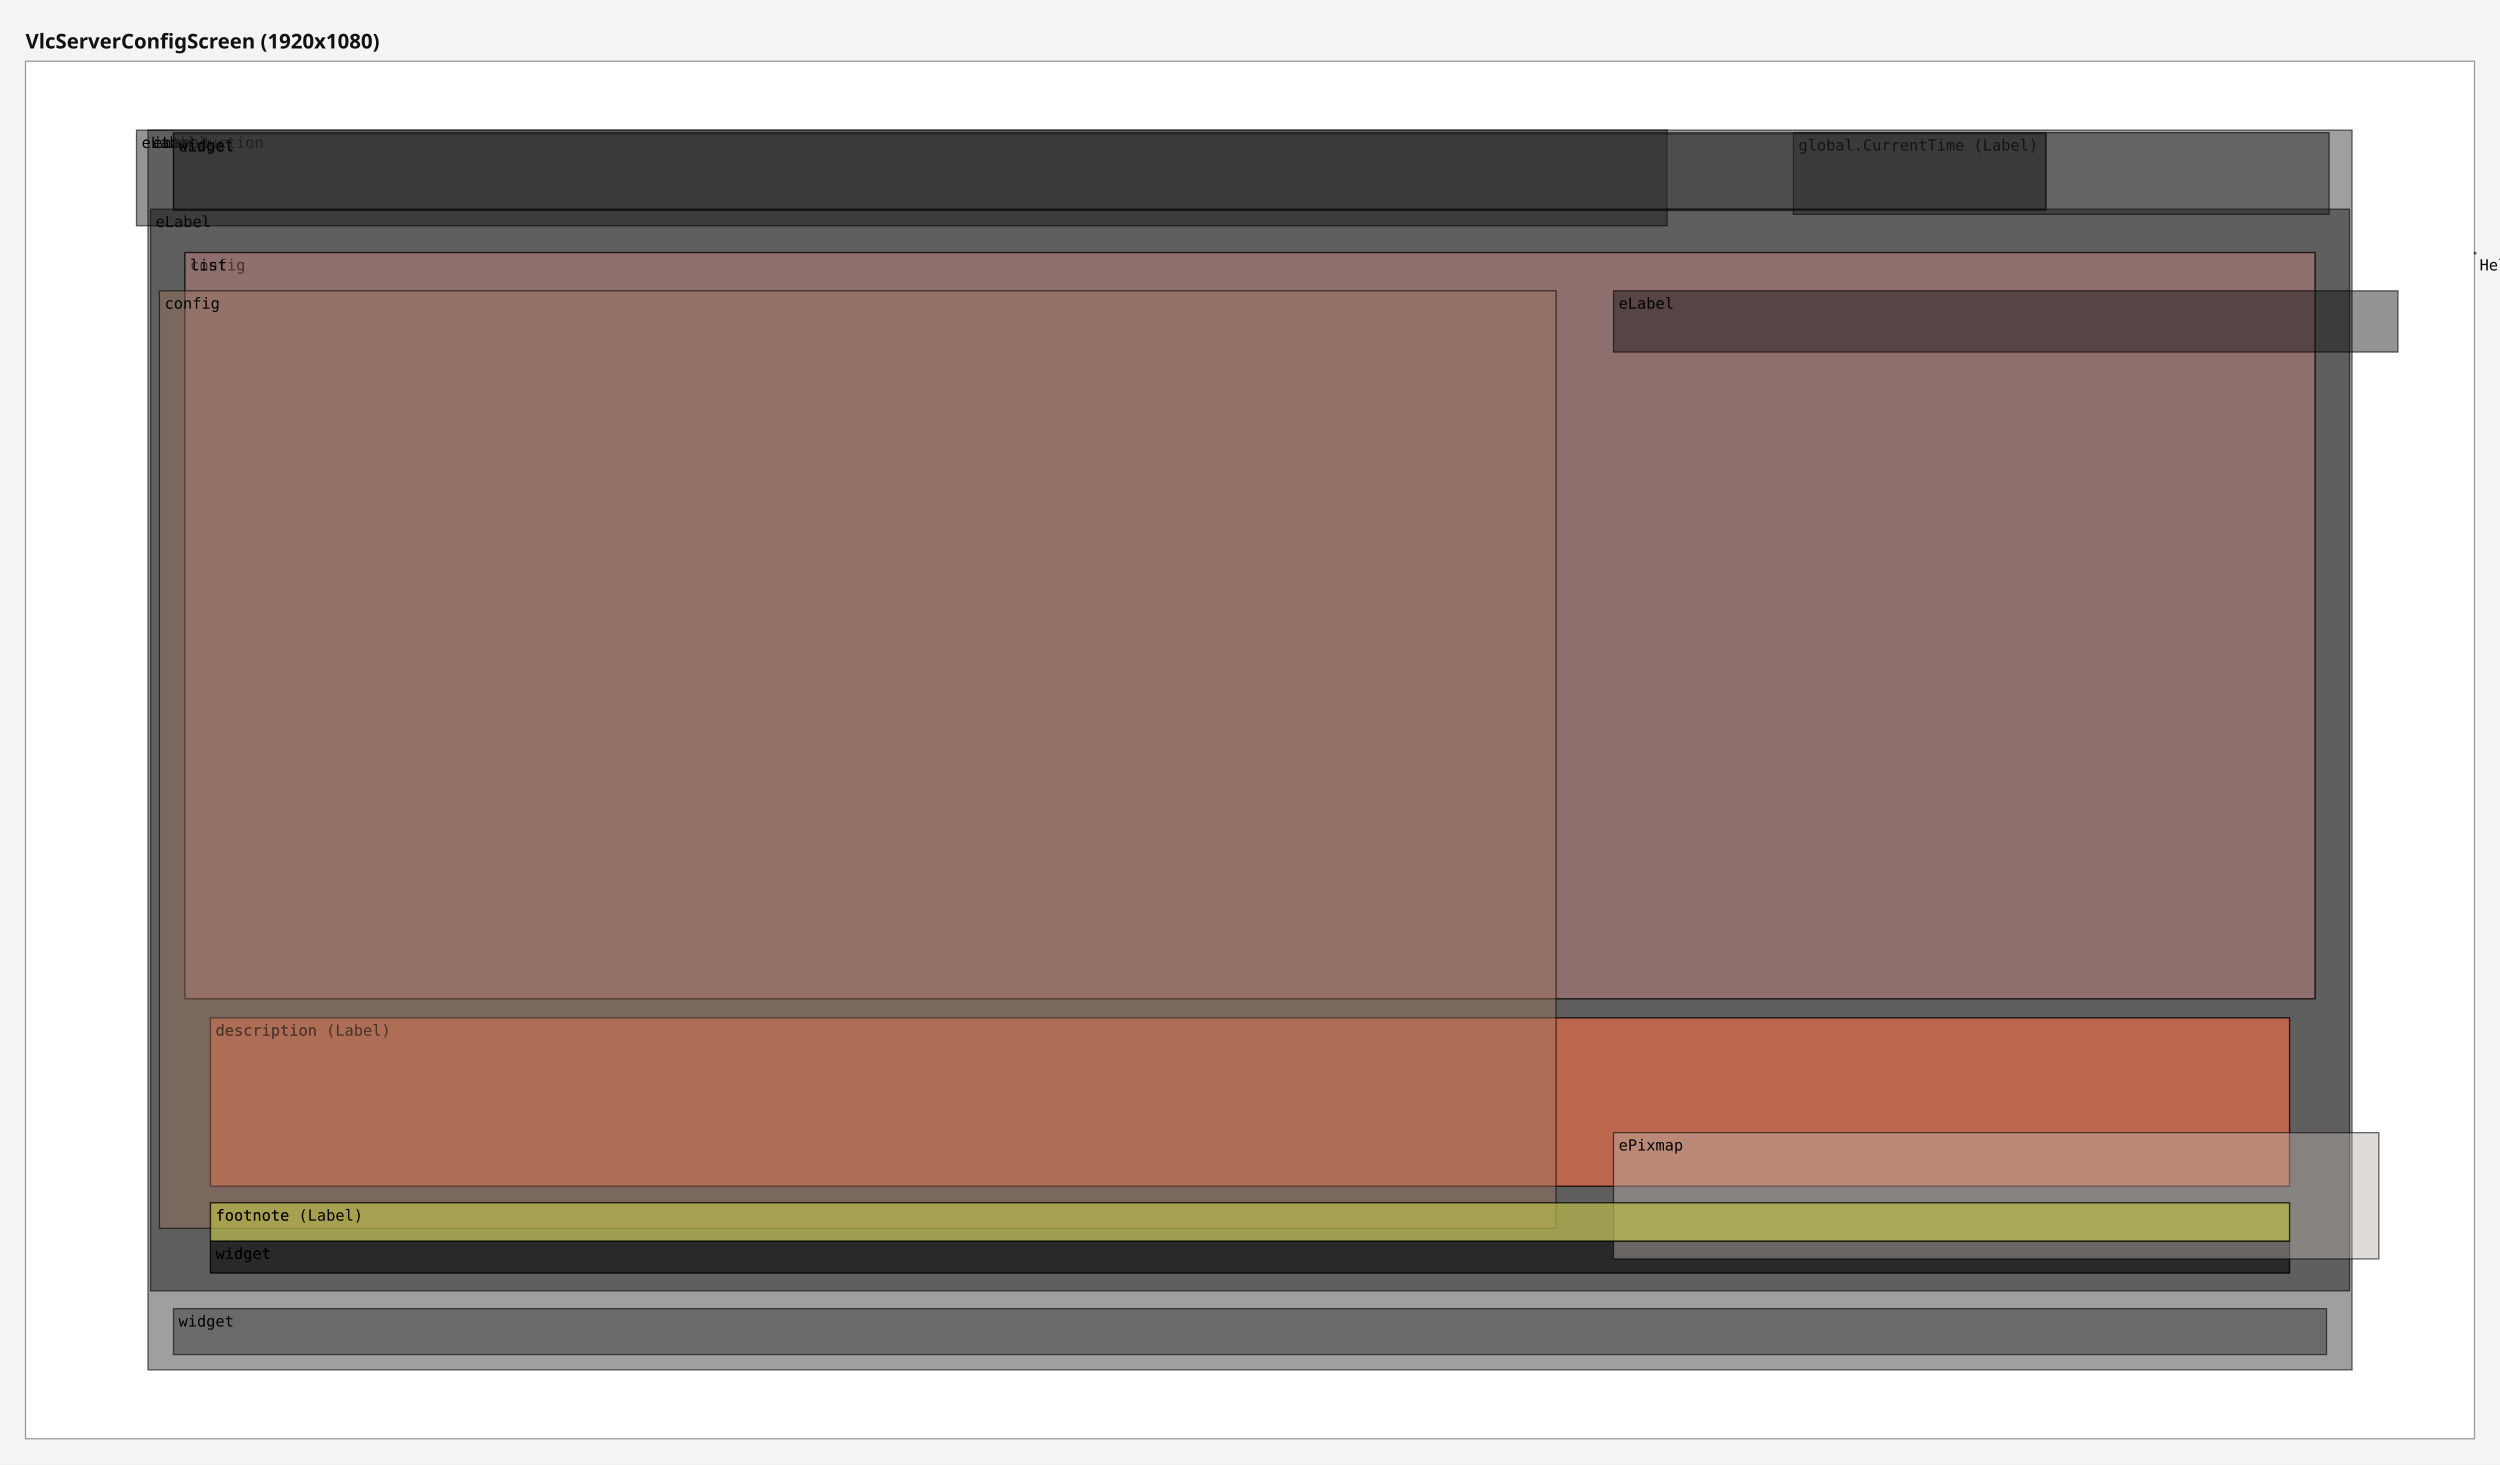
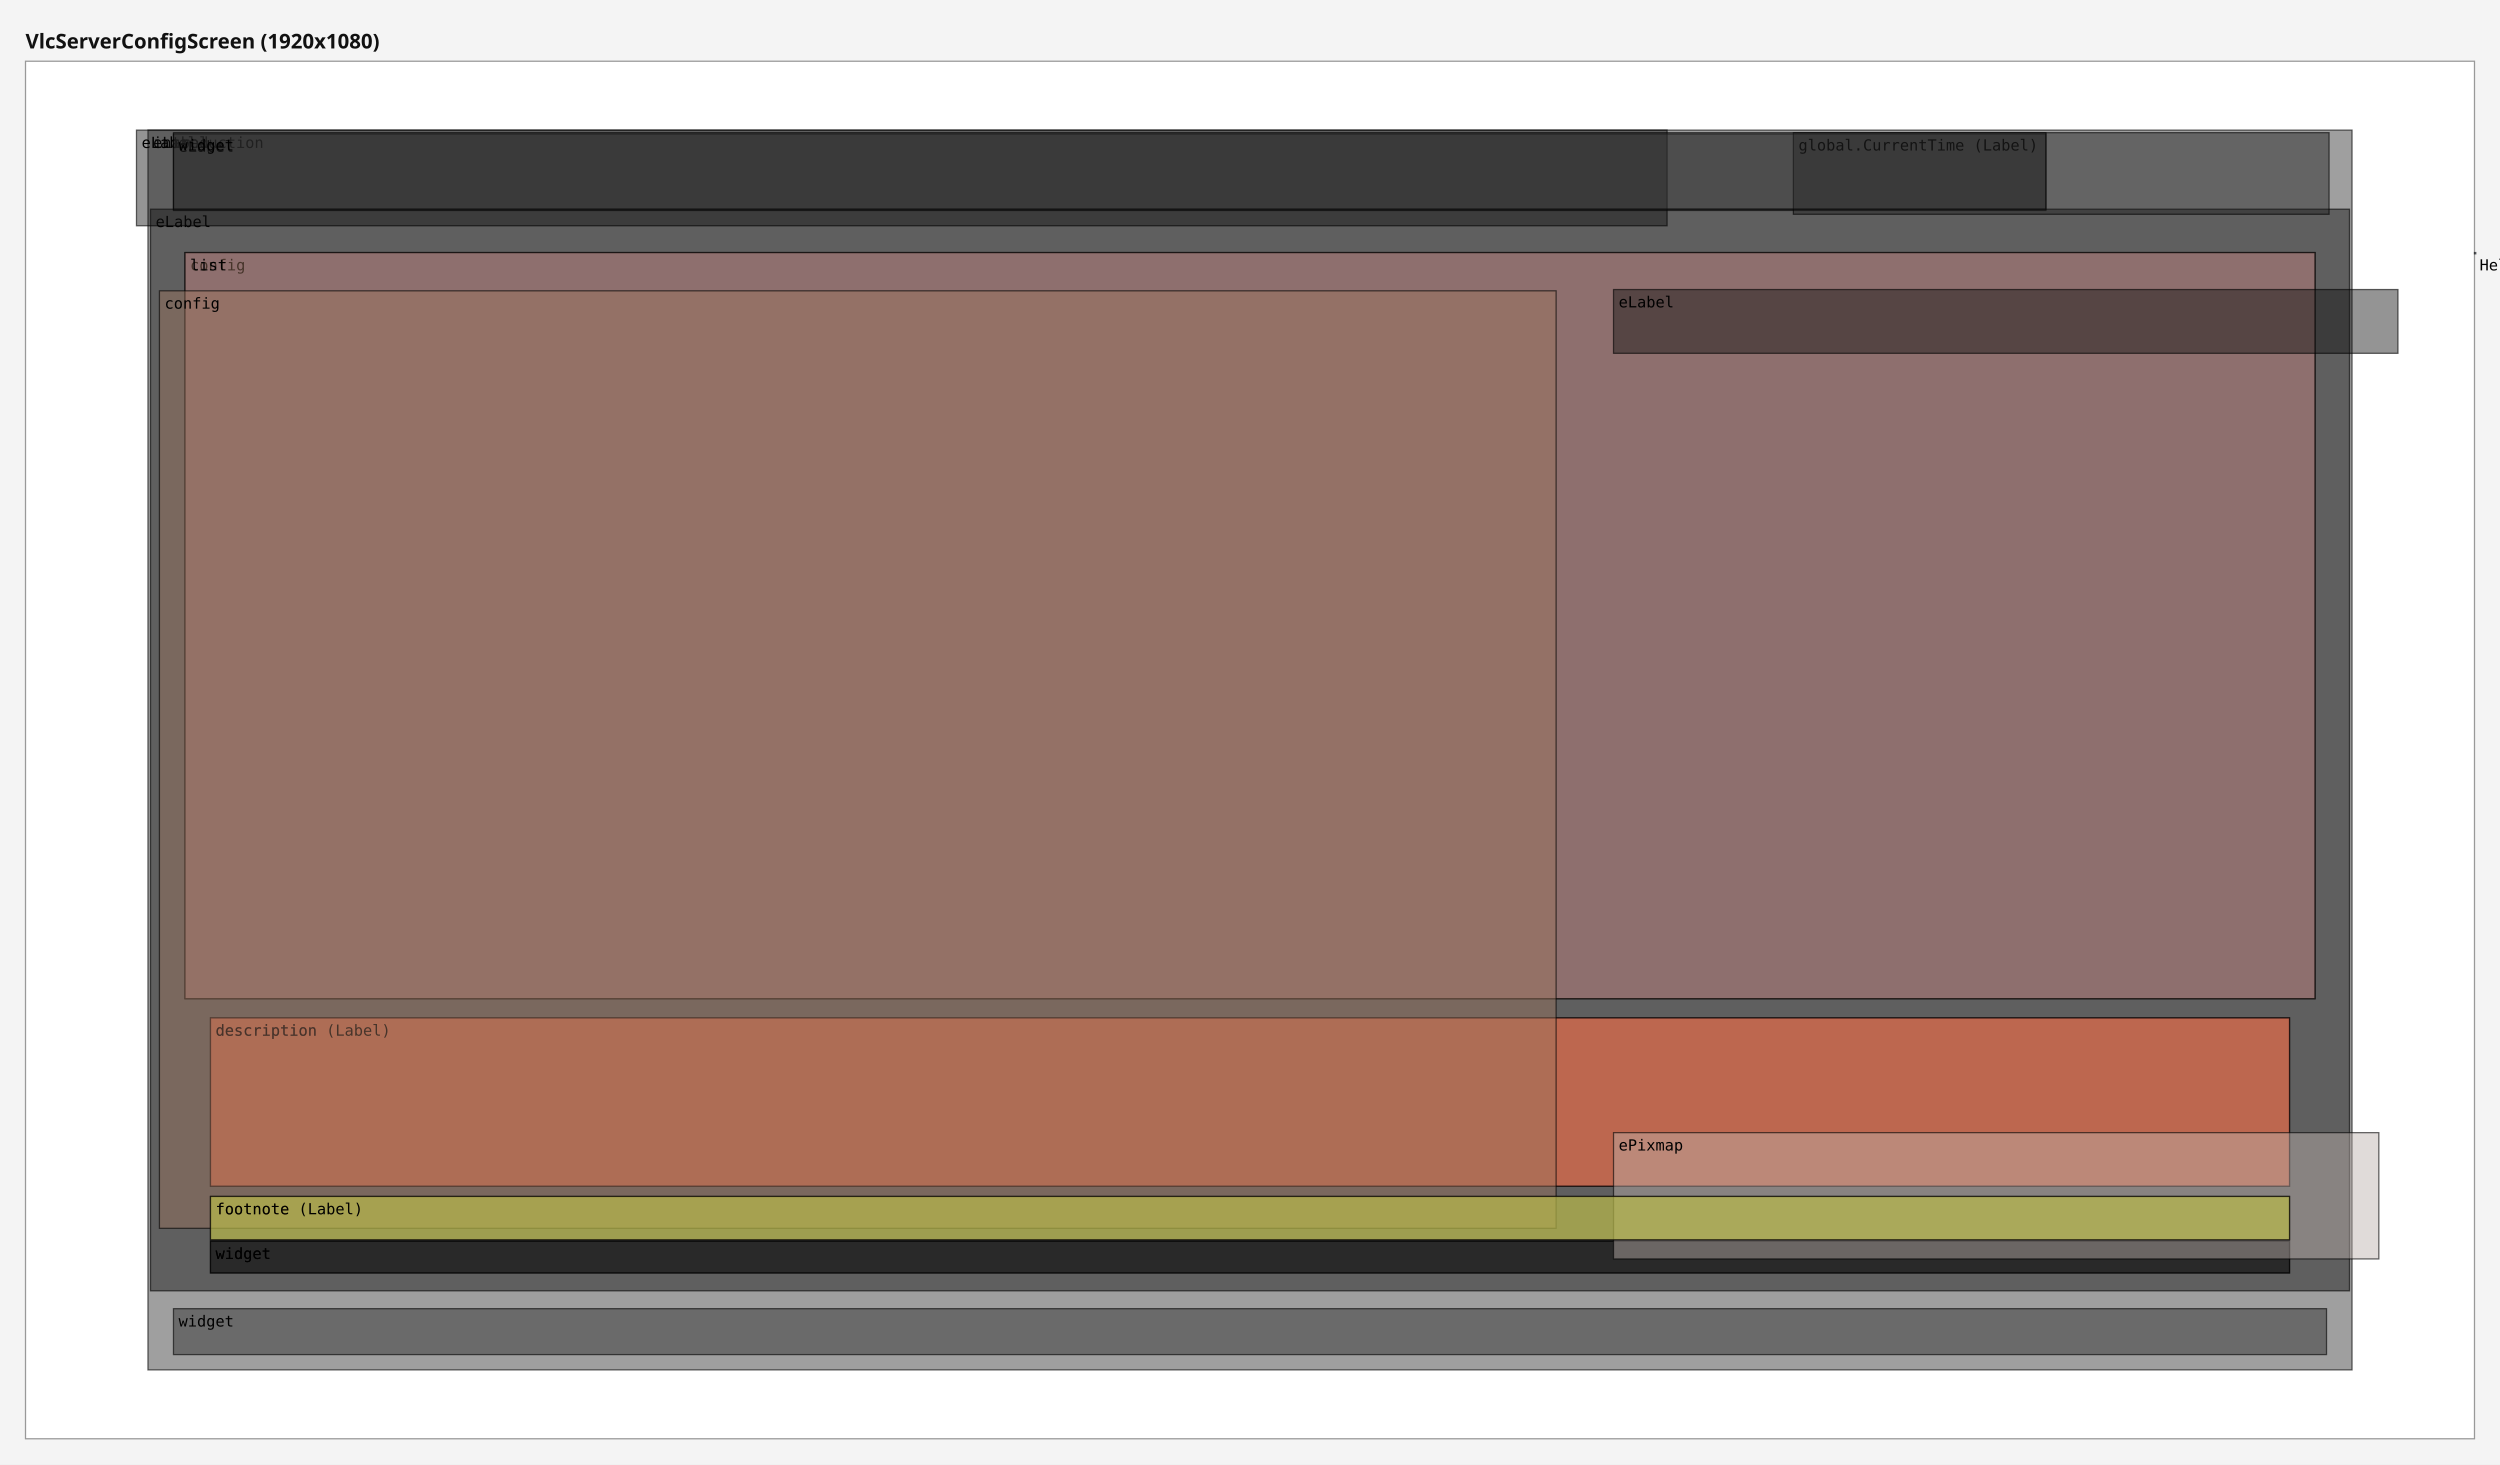
<svg xmlns="http://www.w3.org/2000/svg" width="1960" height="1148" viewBox="0 0 1960 1148">
  <rect x="0" y="0" width="1960" height="1148" fill="#f4f4f4" />
  <text x="20" y="38" font-family="sans-serif" font-size="16" font-weight="bold" fill="#111111">VlcServerConfigScreen (1920x1080)</text>
  <g data-screen="0" transform="translate(20,48)">
    <rect x="0" y="0" width="1920" height="1080" fill="#ffffff" stroke="#999999" stroke-width="1" />
    <g>
      <rect data-ref="0:0" x="96" y="54" width="1728" height="972" fill="#2c2c2c" fill-opacity="0.45" stroke="#000000" stroke-opacity="0.6" stroke-width="1" />
      <text x="100" y="68" font-family="monospace" font-size="12" fill="#000000">eLabel</text>
    </g>
    <g>
      <rect data-ref="0:1" x="98" y="116" width="1724" height="848" fill="#121212" fill-opacity="0.45" stroke="#000000" stroke-opacity="0.6" stroke-width="1" />
      <text x="102" y="130" font-family="monospace" font-size="12" fill="#000000">eLabel</text>
    </g>
    <g>
      <rect data-ref="0:6" x="125" y="150" width="1670" height="585" fill="#b07aa1" fill-opacity="0.45" stroke="#000000" stroke-opacity="0.6" stroke-width="1" />
      <text x="129" y="164" font-family="monospace" font-size="12" fill="#000000">config</text>
    </g>
    <g>
      <rect data-ref="0:7" x="145" y="925" width="1630" height="25" fill="#121212" fill-opacity="0.45" stroke="#000000" stroke-opacity="0.6" stroke-width="1" />
      <text x="149" y="939" font-family="monospace" font-size="12" fill="#000000">widget</text>
    </g>
    <g>
      <rect data-ref="0:8" x="125" y="150" width="1670" height="585" fill="#9c755f" fill-opacity="0.45" stroke="#000000" stroke-opacity="0.6" stroke-width="1" />
      <text x="129" y="164" font-family="monospace" font-size="12" fill="#000000">list</text>
    </g>
    <g>
      <rect data-ref="0:9" x="145" y="925" width="1630" height="25" fill="#121212" fill-opacity="0.45" stroke="#000000" stroke-opacity="0.6" stroke-width="1" />
      <text x="149" y="939" font-family="monospace" font-size="12" fill="#000000">widget</text>
    </g>
    <g>
      <rect data-ref="0:11" x="145" y="750" width="1630" height="132" fill="#f28e2b" fill-opacity="0.45" stroke="#000000" stroke-opacity="0.6" stroke-width="1" />
      <text x="149" y="764" font-family="monospace" font-size="12" fill="#000000">description</text>
    </g>
    <g>
      <rect data-ref="0:12" x="145" y="750" width="1630" height="132" fill="#e15759" fill-opacity="0.45" stroke="#000000" stroke-opacity="0.6" stroke-width="1" />
      <text x="149" y="764" font-family="monospace" font-size="12" fill="#000000">description (Label)</text>
    </g>
    <g>
      <rect data-ref="0:13" x="96" y="54" width="0" height="0" fill="#76b7b2" fill-opacity="0.45" stroke="#000000" stroke-opacity="0.6" stroke-width="1" />
      <text x="100" y="68" font-family="monospace" font-size="12" fill="#000000">introduction</text>
    </g>
    <g>
      <rect data-ref="0:16" x="87" y="54" width="1200" height="75" fill="#121212" fill-opacity="0.45" stroke="#000000" stroke-opacity="0.6" stroke-width="1" />
      <text x="91" y="68" font-family="monospace" font-size="12" fill="#000000">eLabel</text>
    </g>
    <g>
-       <rect data-ref="0:17" x="1245" y="180" width="615" height="48" fill="#121212" fill-opacity="0.45" stroke="#000000" stroke-opacity="0.6" stroke-width="1" />
-       <text x="1249" y="194" font-family="monospace" font-size="12" fill="#000000">eLabel</text>
+       <rect data-ref="0:17" x="1245" y="179" width="615" height="50" fill="#121212" fill-opacity="0.45" stroke="#000000" stroke-opacity="0.6" stroke-width="1" />
+       <text x="1249" y="193" font-family="monospace" font-size="12" fill="#000000">eLabel</text>
    </g>
    <g>
      <rect data-ref="0:18" x="105" y="180" width="1095" height="735" fill="#9c755f" fill-opacity="0.45" stroke="#000000" stroke-opacity="0.6" stroke-width="1" />
      <text x="109" y="194" font-family="monospace" font-size="12" fill="#000000">config</text>
    </g>
    <g>
      <rect data-ref="0:10" x="1920" y="150" width="1" height="1" fill="#4e79a7" fill-opacity="0.45" stroke="#000000" stroke-opacity="0.6" stroke-width="1" />
      <text x="1924" y="164" font-family="monospace" font-size="12" fill="#000000">HelpWindow</text>
    </g>
    <g>
      <rect data-ref="0:19" x="1245" y="840" width="600" height="99" fill="#bab0ac" fill-opacity="0.45" stroke="#000000" stroke-opacity="0.6" stroke-width="1" />
      <text x="1249" y="854" font-family="monospace" font-size="12" fill="#000000">ePixmap</text>
    </g>
    <g>
-       <rect data-ref="0:14" x="145" y="895" width="1630" height="30" fill="#59a14f" fill-opacity="0.45" stroke="#000000" stroke-opacity="0.6" stroke-width="1" />
-       <text x="149" y="909" font-family="monospace" font-size="12" fill="#000000">footnote</text>
+       <rect data-ref="0:14" x="145" y="890" width="1630" height="34" fill="#59a14f" fill-opacity="0.45" stroke="#000000" stroke-opacity="0.6" stroke-width="1" />
+       <text x="149" y="904" font-family="monospace" font-size="12" fill="#000000">footnote</text>
    </g>
    <g>
      <rect data-ref="0:2" x="116" y="978" width="1688" height="36" fill="#2c2c2c" fill-opacity="0.45" stroke="#000000" stroke-opacity="0.6" stroke-width="1" />
      <text x="120" y="992" font-family="monospace" font-size="12" fill="#000000">widget</text>
    </g>
    <g>
      <rect data-ref="0:4" x="116" y="57" width="1468" height="60" fill="#2c2c2c" fill-opacity="0.45" stroke="#000000" stroke-opacity="0.6" stroke-width="1" />
      <text x="120" y="71" font-family="monospace" font-size="12" fill="#000000">eLabel</text>
    </g>
    <g>
      <rect data-ref="0:3" x="1386" y="56" width="420" height="64" fill="#1d1d1d" fill-opacity="0.45" stroke="#000000" stroke-opacity="0.6" stroke-width="1" />
      <text x="1390" y="70" font-family="monospace" font-size="12" fill="#000000">global.CurrentTime (Label)</text>
    </g>
    <g>
      <rect data-ref="0:5" x="116" y="56" width="1468" height="60" fill="#2c2c2c" fill-opacity="0.45" stroke="#000000" stroke-opacity="0.6" stroke-width="1" />
      <text x="120" y="70" font-family="monospace" font-size="12" fill="#000000">widget</text>
    </g>
    <g>
-       <rect data-ref="0:15" x="145" y="895" width="1630" height="30" fill="#edc948" fill-opacity="0.45" stroke="#000000" stroke-opacity="0.6" stroke-width="1" />
-       <text x="149" y="909" font-family="monospace" font-size="12" fill="#000000">footnote (Label)</text>
+       <rect data-ref="0:15" x="145" y="890" width="1630" height="34" fill="#edc948" fill-opacity="0.45" stroke="#000000" stroke-opacity="0.6" stroke-width="1" />
+       <text x="149" y="904" font-family="monospace" font-size="12" fill="#000000">footnote (Label)</text>
    </g>
  </g>
</svg>
